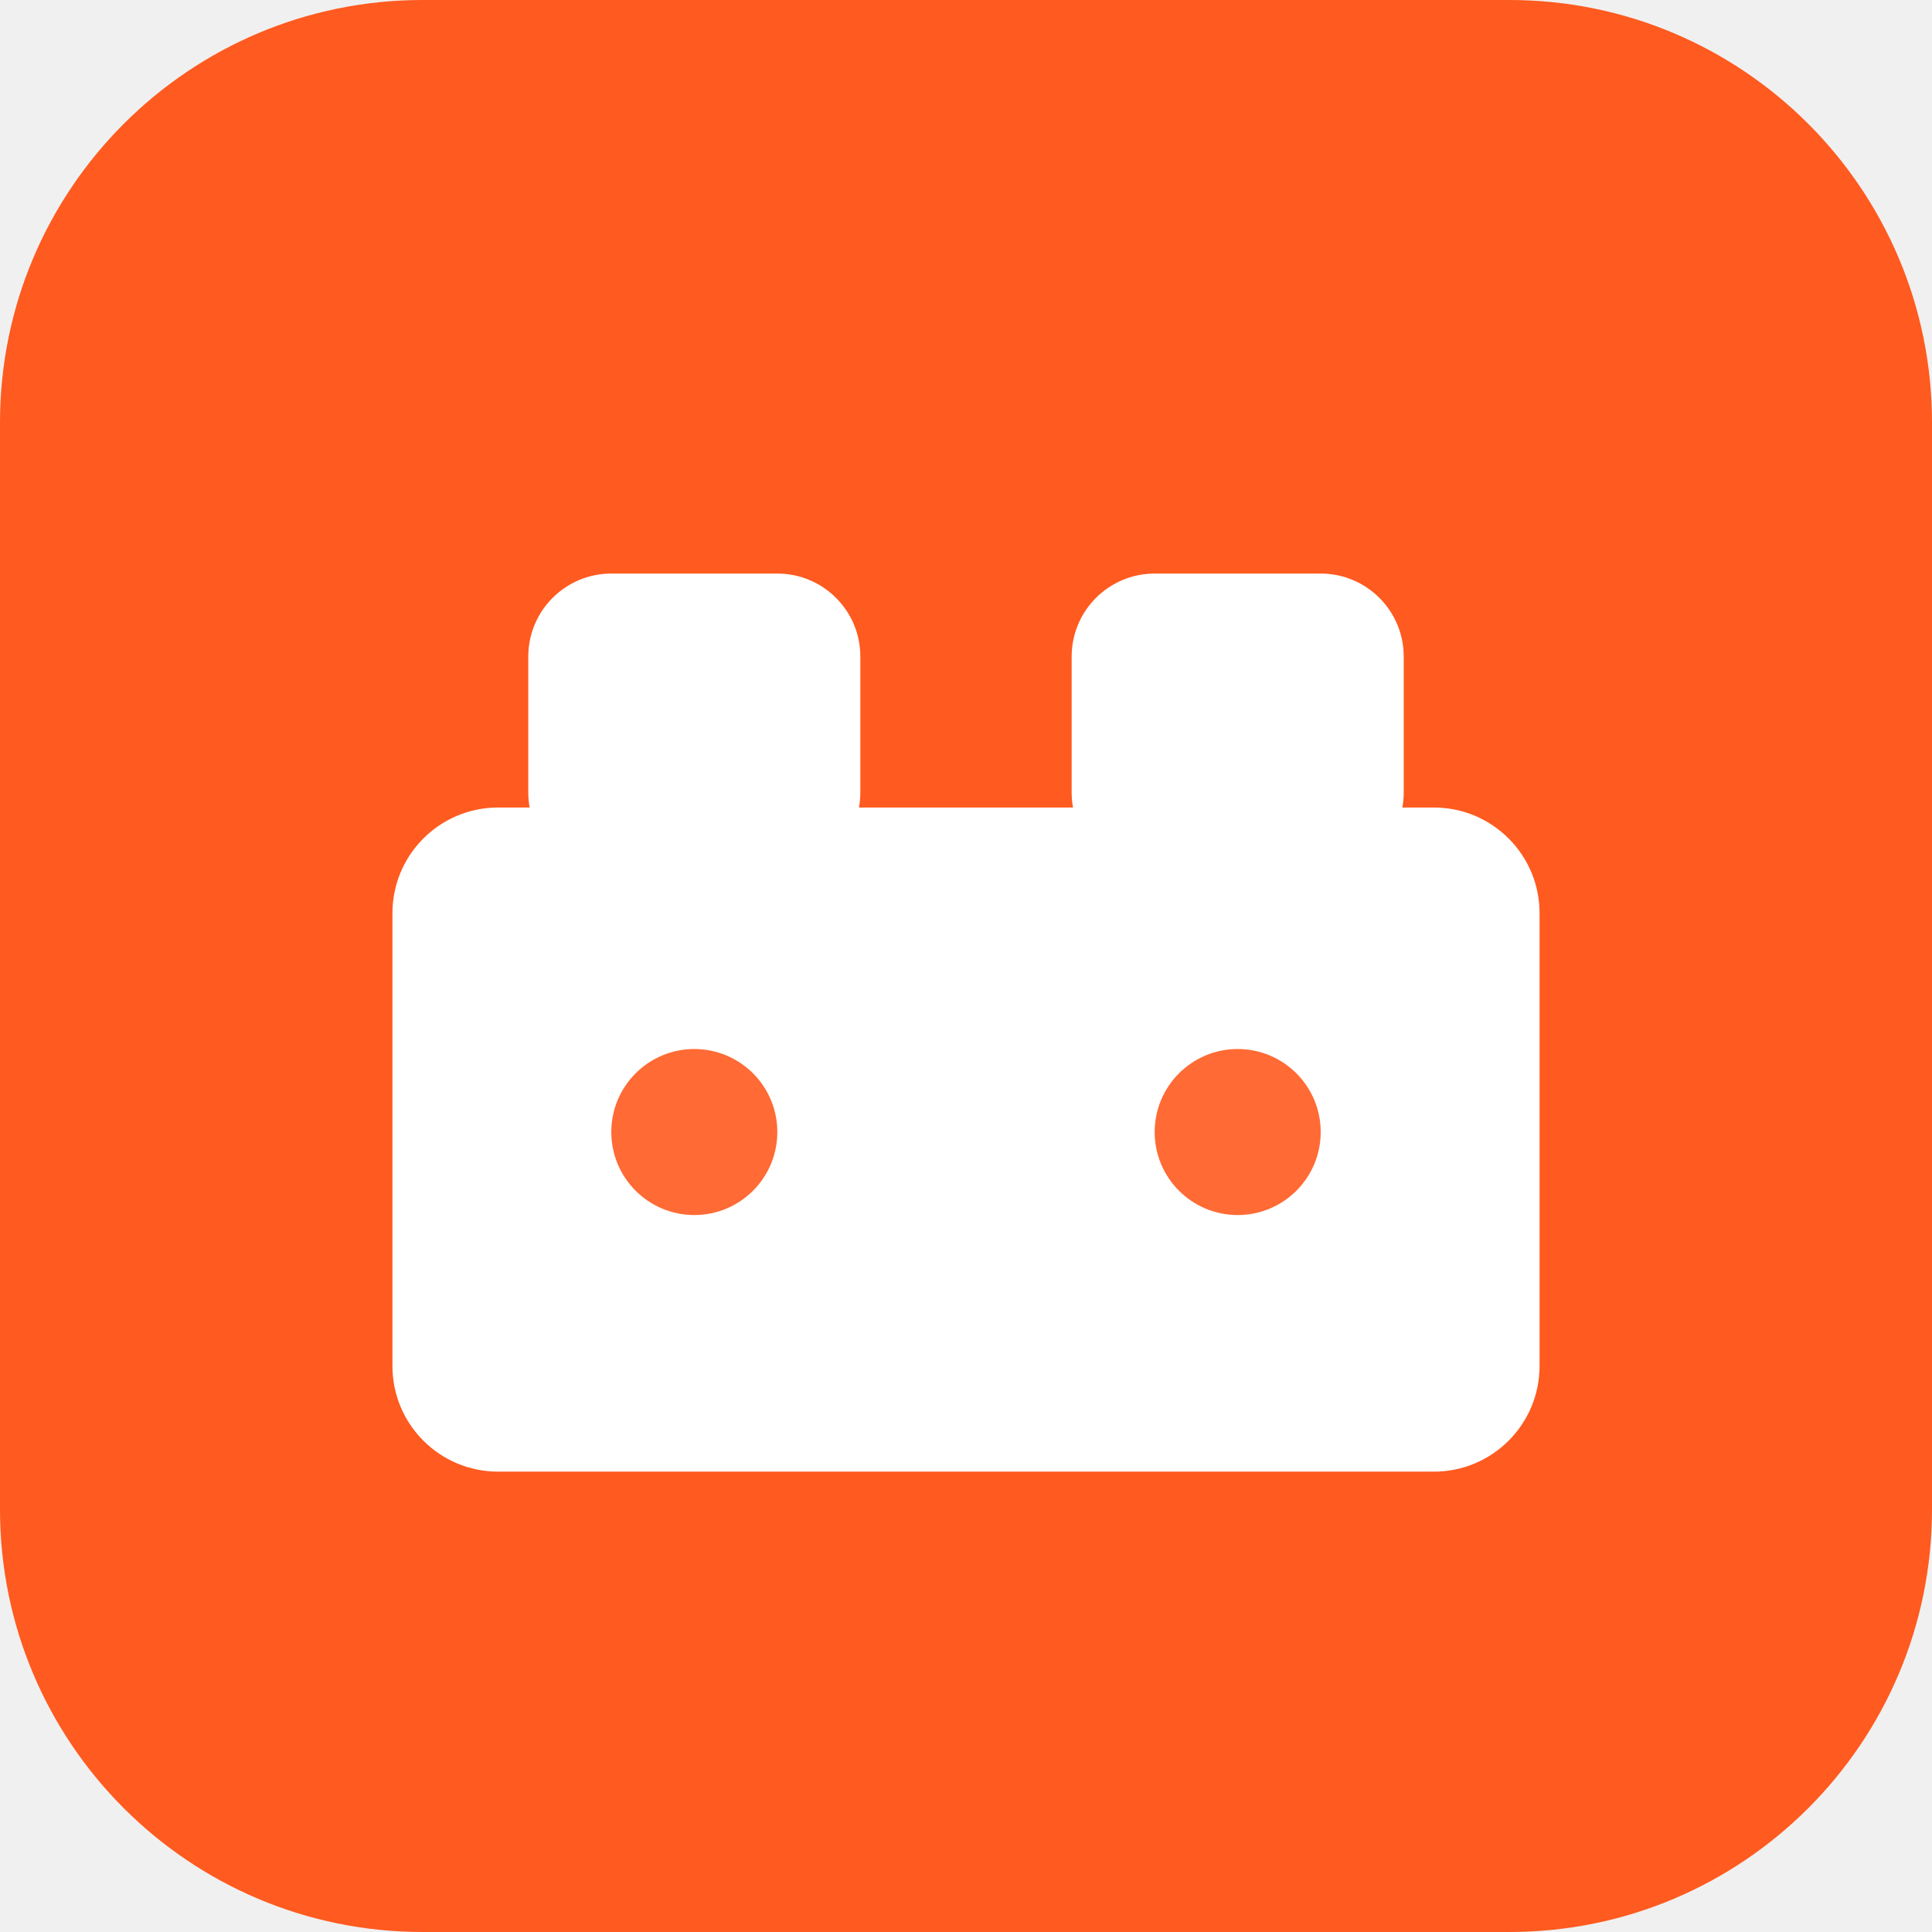
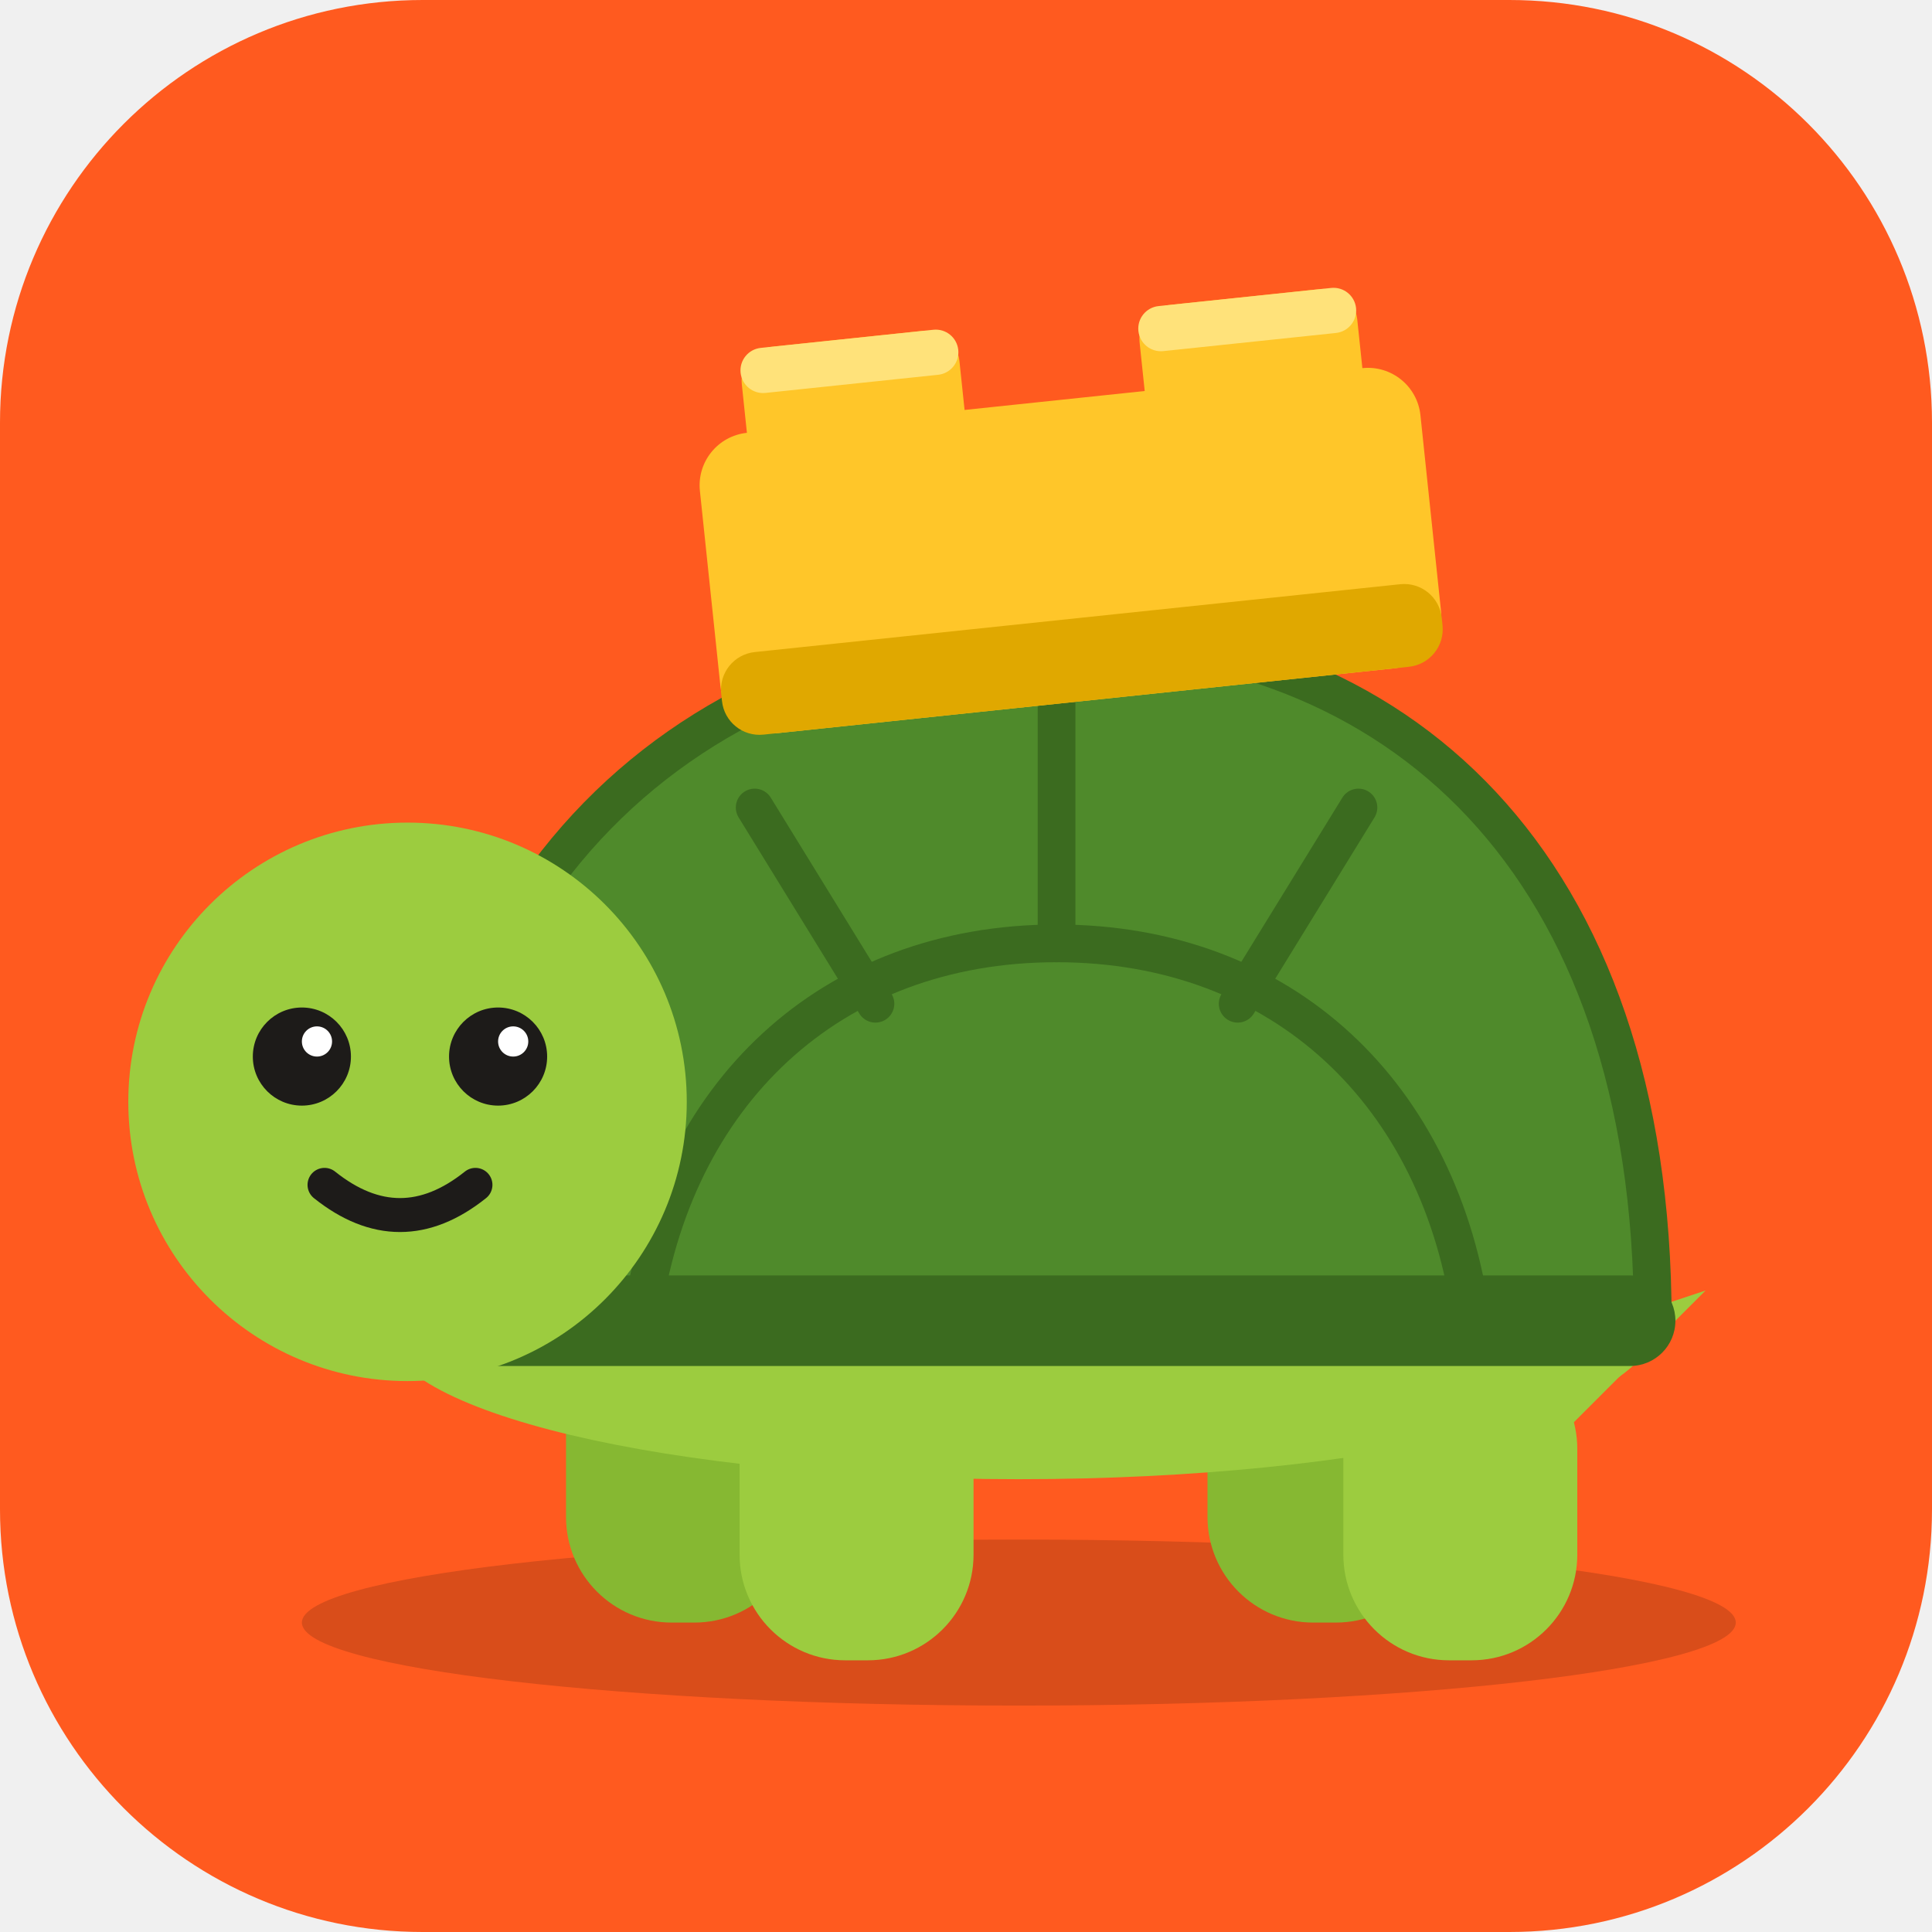
<svg xmlns="http://www.w3.org/2000/svg" viewBox="0 0 512 512">
  <rect width="512" height="512" rx="112" fill="#ff5a1f" />
-   <rect x="104" y="214" width="304" height="176" rx="28" fill="#ffffff" />
-   <rect x="140" y="152" width="88" height="80" rx="22" fill="#ffffff" />
-   <rect x="284" y="152" width="88" height="80" rx="22" fill="#ffffff" />
-   <circle cx="184" cy="300" r="22" fill="#ff5a1f" opacity=".9" />
-   <circle cx="328" cy="300" r="22" fill="#ff5a1f" opacity=".9" />
+   <ellipse cx="270" cy="430" rx="190" ry="22" fill="#000" opacity=".15" />
+   <path d="M398 360 L452 342 L410 384 Z" fill="#9ccc3f" />
+   <rect x="150" y="350" width="62" height="80" rx="28" fill="#86b832" />
+   <rect x="320" y="350" width="62" height="80" rx="28" fill="#86b832" />
+   <ellipse cx="270" cy="352" rx="168" ry="40" fill="#9ccc3f" />
+   <rect x="196" y="356" width="62" height="84" rx="28" fill="#9ccc3f" />
+   <rect x="356" y="356" width="62" height="84" rx="28" fill="#9ccc3f" />
+   <path d="M110 350 C110 228 190 168 280 168 C370 168 438 228 438 350 Z" fill="#4f8a2b" />
+   <path d="M110 350 C110 228 190 168 280 168 C370 168 438 228 438 350" fill="none" stroke="#3b6b1f" stroke-width="10" />
+   <path d="M170 350 C178 290 220 250 280 250 C340 250 382 290 390 350" fill="none" stroke="#3b6b1f" stroke-width="10" />
+   <path d="M280 172 L280 250 M200 214 L232 266 M360 214 L328 266" stroke="#3b6b1f" stroke-width="10" stroke-linecap="round" />
+   <rect x="104" y="338" width="340" height="24" rx="12" fill="#3b6b1f" />
+   <circle cx="108" cy="292" r="74" fill="#9ccc3f" />
+   <circle cx="80" cy="280" r="13" fill="#1d1b19" />
+   <circle cx="132" cy="280" r="13" fill="#1d1b19" />
+   <circle cx="84" cy="276" r="4" fill="#fff" />
+   <circle cx="136" cy="276" r="4" fill="#fff" />
+   <path d="M86 314 Q106 330 126 314" fill="none" stroke="#1d1b19" stroke-width="9" stroke-linecap="round" />
+   <g transform="rotate(-6 282 130)">
+     <rect x="200" y="84" width="58" height="34" rx="9" fill="#ffc629" />
+     <rect x="306" y="84" width="58" height="34" rx="9" fill="#ffc629" />
+     <rect x="200" y="84" width="58" height="12" rx="6" fill="#ffe27a" />
+     <rect x="306" y="84" width="58" height="12" rx="6" fill="#ffe27a" />
+     <rect x="186" y="106" width="192" height="80" rx="14" fill="#ffc629" />
+     <rect x="186" y="164" width="192" height="22" rx="10" fill="#e0a800" />
+   </g>
</svg>
